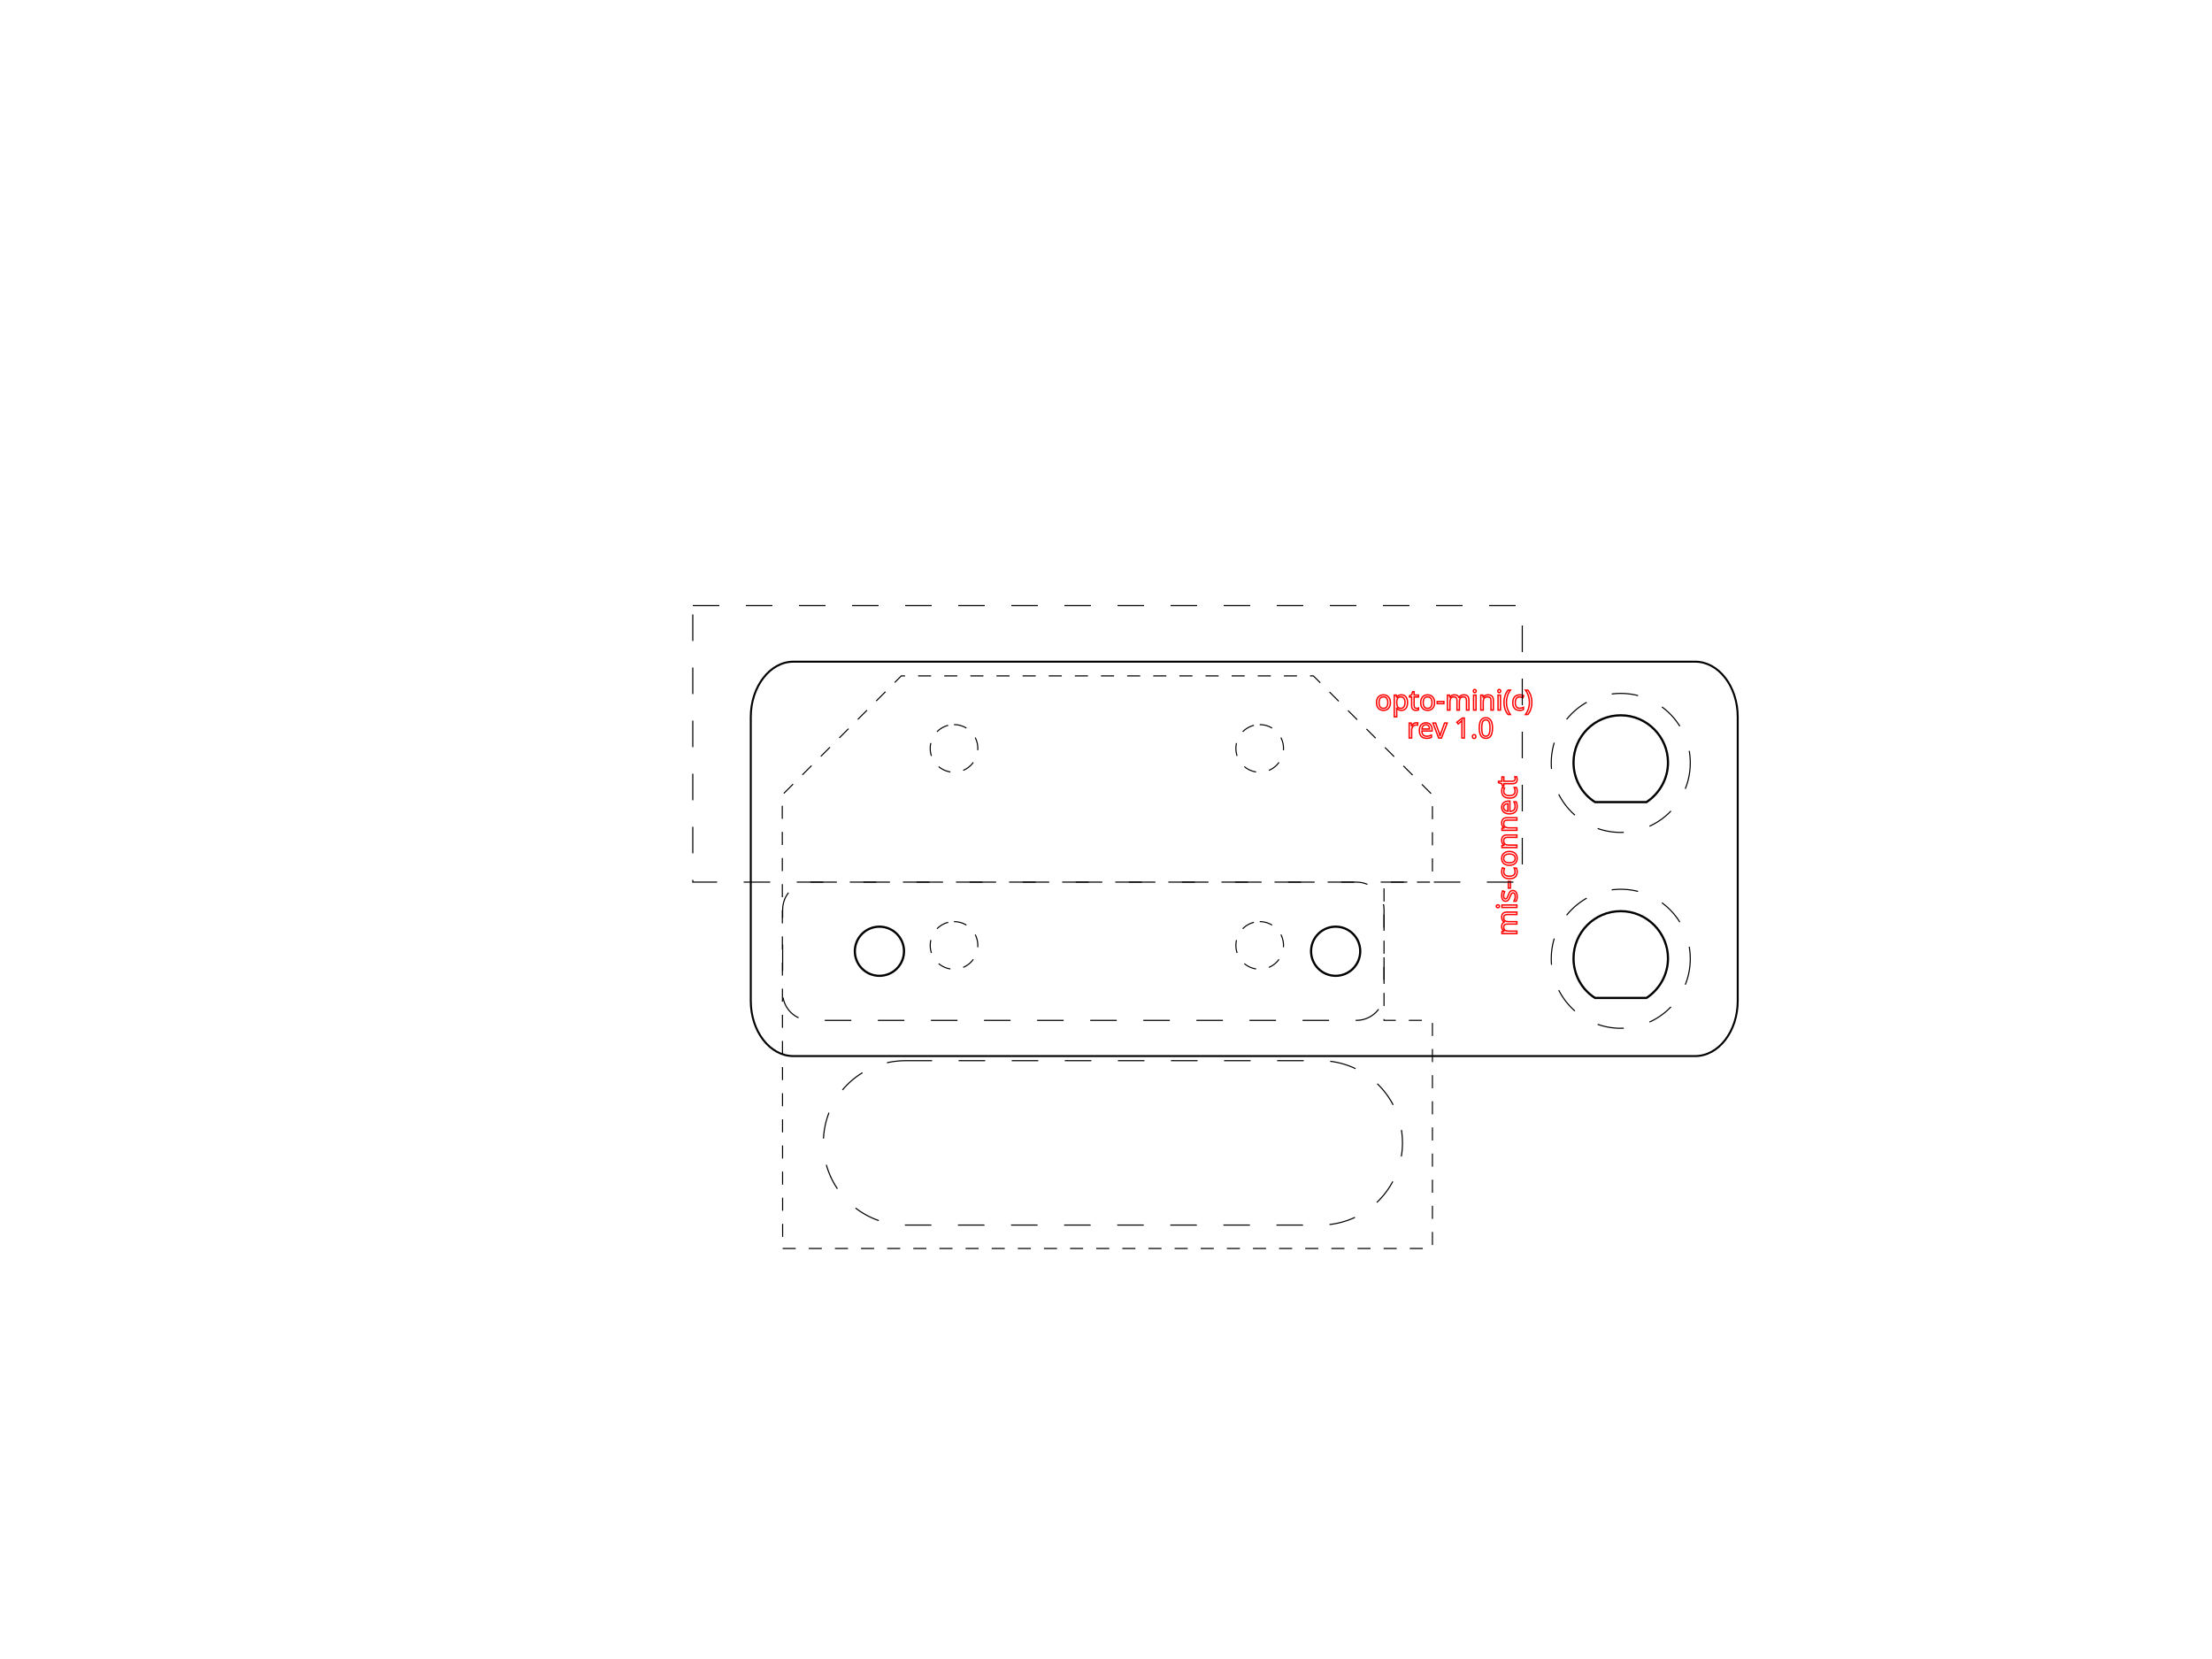
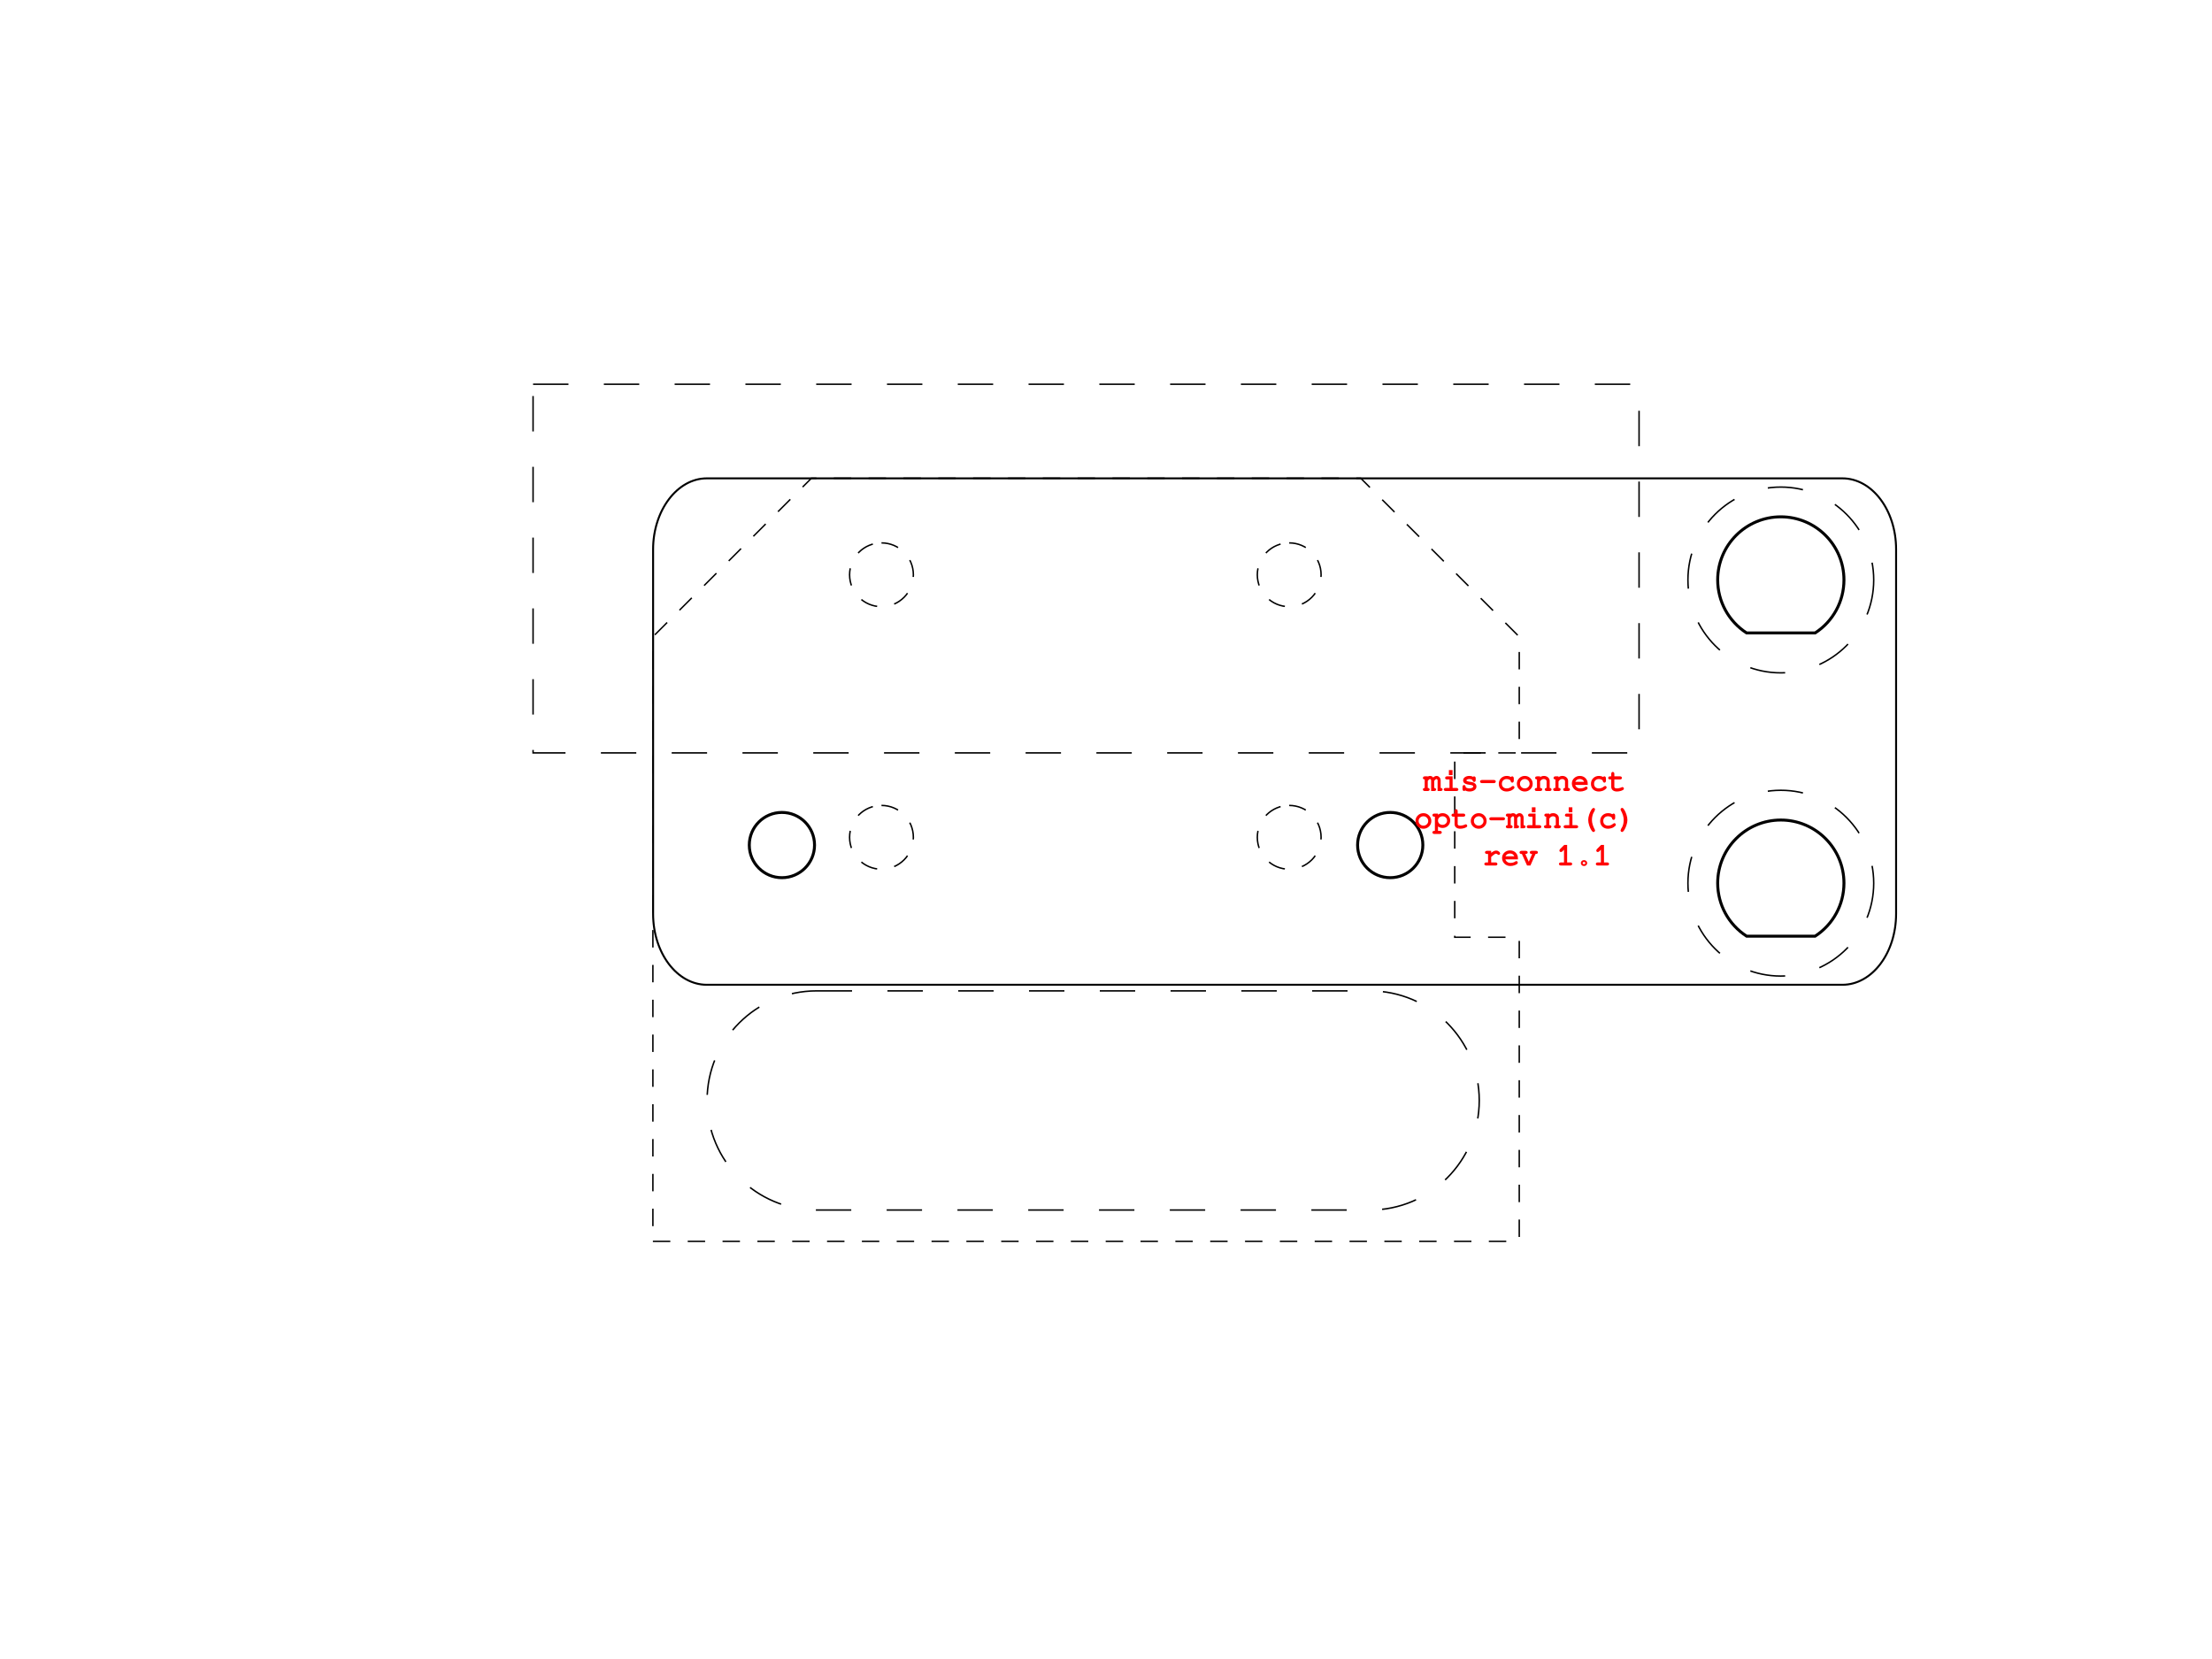
<svg xmlns="http://www.w3.org/2000/svg" version="1.1" id="svg8" x="0px" y="0px" viewBox="0 0 576 432" style="enable-background:new 0 0 576 432;" xml:space="preserve">
-   <style type="text/css">
+   <defs id="defs32">
+ 	
+ 	
+ 	
+ 	
+ 	
+ 	
+ 	
+ 	
+ 	
+ 	
+ 	
+ 	
+ 	
+ </defs>
+   <style type="text/css" id="style2">
	.st0{fill:none;stroke:#FF0000;stroke-width:0.36;stroke-miterlimit:11.339;}
	.st1{font-family:'ArialMT';}
	.st2{font-size:7.274px;}
	.st3{fill:none;stroke:#000000;stroke-width:0.288;stroke-miterlimit:11.339;stroke-dasharray:6.912,6.912;}
	.st4{fill:none;stroke:#000000;stroke-width:0.283;stroke-miterlimit:11.339;stroke-dasharray:3.402,3.402;}
	.st5{fill:none;stroke:#000000;stroke-width:0.576;stroke-miterlimit:11.339;}
	.st6{fill:none;stroke:#000000;stroke-width:0.51;stroke-miterlimit:11.339;}
</style>
-   <g>
-     <text transform="matrix(6.123234e-17 -1 1 6.123234e-17 394.9981 243.7295)" class="st0 st1 st2">mis-connect</text>
-     <text transform="matrix(1 0 0 1 358.0414 184.9054)" class="st0 st1 st2">opto-mini(c)</text>
-     <text transform="matrix(1 0 0 1 366.3256 192.1788)" class="st0 st1 st2">rev 1.0</text>
-     <path id="rect836" class="st3" d="M235.8,276.2h108c11.8,0,21.4,9.6,21.4,21.4l0,0c0,11.8-9.6,21.4-21.4,21.4h-108   c-11.8,0-21.4-9.6-21.4-21.4l0,0C214.4,285.7,223.9,276.2,235.8,276.2z" />
-     <path id="rect968" class="st4" d="M203.8,325.1H373v-59.4h-12.6v-36H373V207l-31-31H234.7l-31,31   L203.8,325.1z" />
-     <circle id="path1000" class="st5" cx="229" cy="247.7" r="6.4" />
-     <circle id="path1000-8" class="st5" cx="347.8" cy="247.7" r="6.4" />
-     <g id="g1096" transform="rotate(-90,91.95518,322.4313)">
-       <circle id="path1063" class="st4" cx="168.2" cy="478.9" r="6.2" />
-       <circle id="path1063-5" class="st4" cx="219.5" cy="478.9" r="6.2" />
-       <circle id="path1063-0" class="st4" cx="168.2" cy="558.5" r="6.2" />
-       <circle id="path1063-9" class="st4" cx="219.5" cy="558.5" r="6.2" />
-     </g>
-     <path id="rect1136" class="st6" d="M206.6,172.3h234.8c6.1,0,11.1,6.4,11.1,14.4v73.9c0,8-5,14.4-11.1,14.4H206.6   c-6.1,0-11.1-6.4-11.1-14.4v-73.9C195.5,178.8,200.5,172.3,206.6,172.3z" />
-     <rect id="rect967" x="180.4" y="157.7" class="st3" width="216" height="72" />
-     <path id="rect979" class="st3" d="M211,229.7h142.2c4,0,7.2,3.2,7.2,7.2v21.6c0,4-3.2,7.2-7.2,7.2H211c-4,0-7.2-3.2-7.2-7.2v-21.6   C203.8,232.9,207,229.7,211,229.7z" />
-     <g id="g968" transform="translate(98.84377,21.56214)">
-       <path id="path977" class="st5" d="M323.2,215.7c-6.8,0-12.3,5.5-12.3,12.3    c0,4.2,2.1,8.1,5.6,10.3h13.4c3.5-2.3,5.6-6.2,5.6-10.3C335.5,221.3,330,215.7,323.2,215.7L323.2,215.7z" />
-       <circle id="path966" class="st3" cx="323.2" cy="228.1" r="18.1" />
-     </g>
-     <g id="g968_00000069364293554385438210000001519114635397327293_" transform="translate(98.84377,21.56214)">
-       <path id="path977_00000153696972809544942230000007286435350461730459_" class="st5" d="    M323.2,164.7c-6.8,0-12.3,5.5-12.3,12.3c0,4.2,2.1,8.1,5.6,10.3h13.4c3.5-2.3,5.6-6.2,5.6-10.3C335.5,170.3,330,164.7,323.2,164.7    L323.2,164.7z" />
-       <circle id="path966_00000138557674059189246760000000414551500801410191_" class="st3" cx="323.2" cy="177.1" r="18.1" />
-     </g>
+   <path style="fill:none;stroke:#000000;stroke-width:0.51;stroke-miterlimit:11.339" d="m 184.047,124.564 h 295.711 c 7.682,0 13.98,8.218 13.98,18.49 v 94.889 c 0,10.272 -6.297,18.49 -13.98,18.49 H 184.047 c -7.682,0 -13.98,-8.218 -13.98,-18.49 v -94.889 c 0,-10.144 6.297,-18.49 13.98,-18.49 z" class="st6" id="rect1136" />
+   <g id="g932" transform="translate(-75.76144,-56.06347)">
+     <rect ry="28.535" y="314.085" x="259.884" height="57.071" width="201.071" id="rect836" style="fill:none;fill-opacity:1;stroke:#000000;stroke-width:0.384;stroke-miterlimit:4;stroke-dasharray:9.216, 9.216;stroke-dashoffset:0;stroke-opacity:1" rx="28.535" />
+     <path id="rect968" d="m 245.772,379.316 h 225.6 v -79.199 h -16.801 v -48 h 16.801 V 221.876 L 430.092,180.597 H 287.053 l -41.281,41.279 z" style="fill:none;fill-opacity:1;stroke:#000000;stroke-width:0.378;stroke-miterlimit:4;stroke-dasharray:4.535, 4.535;stroke-dashoffset:0;stroke-opacity:1" />
+     <circle transform="rotate(-90)" r="8.496" cy="279.371" cx="-276.116" id="path1000" style="fill:none;fill-opacity:1;stroke:#000000;stroke-width:0.768;stroke-miterlimit:4;stroke-dasharray:none;stroke-dashoffset:0;stroke-opacity:1" />
+     <circle transform="rotate(-90)" r="8.496" cy="437.771" cx="-276.116" id="path1000-8" style="fill:none;fill-opacity:1;stroke:#000000;stroke-width:0.768;stroke-miterlimit:4;stroke-dasharray:none;stroke-dashoffset:0;stroke-opacity:1" />
+     <circle transform="rotate(-90)" r="8.304" cy="305.297" cx="-274.1" id="path1063" style="fill:none;fill-opacity:1;stroke:#000000;stroke-width:0.378;stroke-miterlimit:4;stroke-dasharray:4.535, 4.535;stroke-dashoffset:0;stroke-opacity:1" />
+     <circle transform="rotate(-90)" r="8.304" cy="305.297" cx="-205.737" id="path1063-5" style="fill:none;fill-opacity:1;stroke:#000000;stroke-width:0.378;stroke-miterlimit:4;stroke-dasharray:4.535, 4.535;stroke-dashoffset:0;stroke-opacity:1" />
+     <circle transform="rotate(-90)" r="8.304" cy="411.467" cx="-274.1" id="path1063-0" style="fill:none;fill-opacity:1;stroke:#000000;stroke-width:0.378;stroke-miterlimit:4;stroke-dasharray:4.535, 4.535;stroke-dashoffset:0;stroke-opacity:1" />
+     <circle transform="rotate(-90)" r="8.304" cy="411.467" cx="-205.737" id="path1063-9" style="fill:none;fill-opacity:1;stroke:#000000;stroke-width:0.378;stroke-miterlimit:4;stroke-dasharray:4.535, 4.535;stroke-dashoffset:0;stroke-opacity:1" />
+     <rect y="156.116" x="214.571" height="96" width="288" id="rect967" style="fill:none;fill-opacity:1;stroke:#000000;stroke-width:0.384;stroke-miterlimit:4;stroke-dasharray:9.216, 9.216;stroke-dashoffset:0;stroke-opacity:1" />
  </g>
+   <g id="g986">
+     <path id="path977" d="m 463.721,134.58 a 16.441,16.441 0 0 0 -16.441,16.439 16.441,16.441 0 0 0 7.527,13.797 h 17.852 a 16.441,16.441 0 0 0 7.504,-13.797 16.441,16.441 0 0 0 -16.441,-16.439 z" style="fill:none;fill-opacity:1;stroke:#000000;stroke-width:0.768;stroke-miterlimit:4;stroke-dasharray:none;stroke-dashoffset:0;stroke-opacity:1" />
+     <circle r="24.189" cy="151.02" cx="463.721" id="path966" style="fill:none;fill-opacity:1;stroke:#000000;stroke-width:0.384;stroke-miterlimit:4;stroke-dasharray:9.216, 9.216;stroke-dashoffset:0;stroke-opacity:1" />
+   </g>
+   <g id="g990">
+     <path id="path977-6" d="m 463.721,213.536 a 16.441,16.441 0 0 0 -16.441,16.439 16.441,16.441 0 0 0 7.527,13.797 h 17.852 a 16.441,16.441 0 0 0 7.504,-13.797 16.441,16.441 0 0 0 -16.441,-16.439 z" style="fill:none;fill-opacity:1;stroke:#000000;stroke-width:0.768;stroke-miterlimit:4;stroke-dasharray:none;stroke-dashoffset:0;stroke-opacity:1" />
+     <circle r="24.189" cy="229.976" cx="463.721" id="path966-3" style="fill:none;fill-opacity:1;stroke:#000000;stroke-width:0.384;stroke-miterlimit:4;stroke-dasharray:9.216, 9.216;stroke-dashoffset:0;stroke-opacity:1" />
+   </g>
+   <text xml:space="preserve" style="font-style:normal;font-variant:normal;font-weight:normal;font-stretch:normal;font-size:9.699px;line-height:1;font-family:FreeMono;-inkscape-font-specification:FreeMono;text-align:end;letter-spacing:0px;word-spacing:0px;text-anchor:end;fill:none;fill-opacity:1;stroke:#ff0000;stroke-width:0.48;stroke-miterlimit:4;stroke-dasharray:none;stroke-opacity:1" x="411.601" y="205.74" id="text1222">
+     <tspan x="411.601" y="205.74" style="font-size:8px;text-align:center;text-anchor:middle;opacity:0;fill:none;stroke:#ff0000;stroke-width:0.48;stroke-miterlimit:4;stroke-dasharray:none;stroke-opacity:1" id="tspan1224">mis-connect</tspan>
+     <tspan x="411.601" y="215.439" style="font-size:8px;text-align:center;text-anchor:middle;opacity:0;fill:none;stroke:#ff0000;stroke-width:0.48;stroke-miterlimit:4;stroke-dasharray:none;stroke-opacity:1" id="tspan996">opto-mini(c)</tspan>
+     <tspan x="411.601" y="225.138" style="font-size:8px;text-align:center;text-anchor:middle;opacity:0;fill:none;stroke:#ff0000;stroke-width:0.48;stroke-miterlimit:4;stroke-dasharray:none;stroke-opacity:1" id="tspan1358">rev 1.1</tspan>
+   </text>
</svg>
